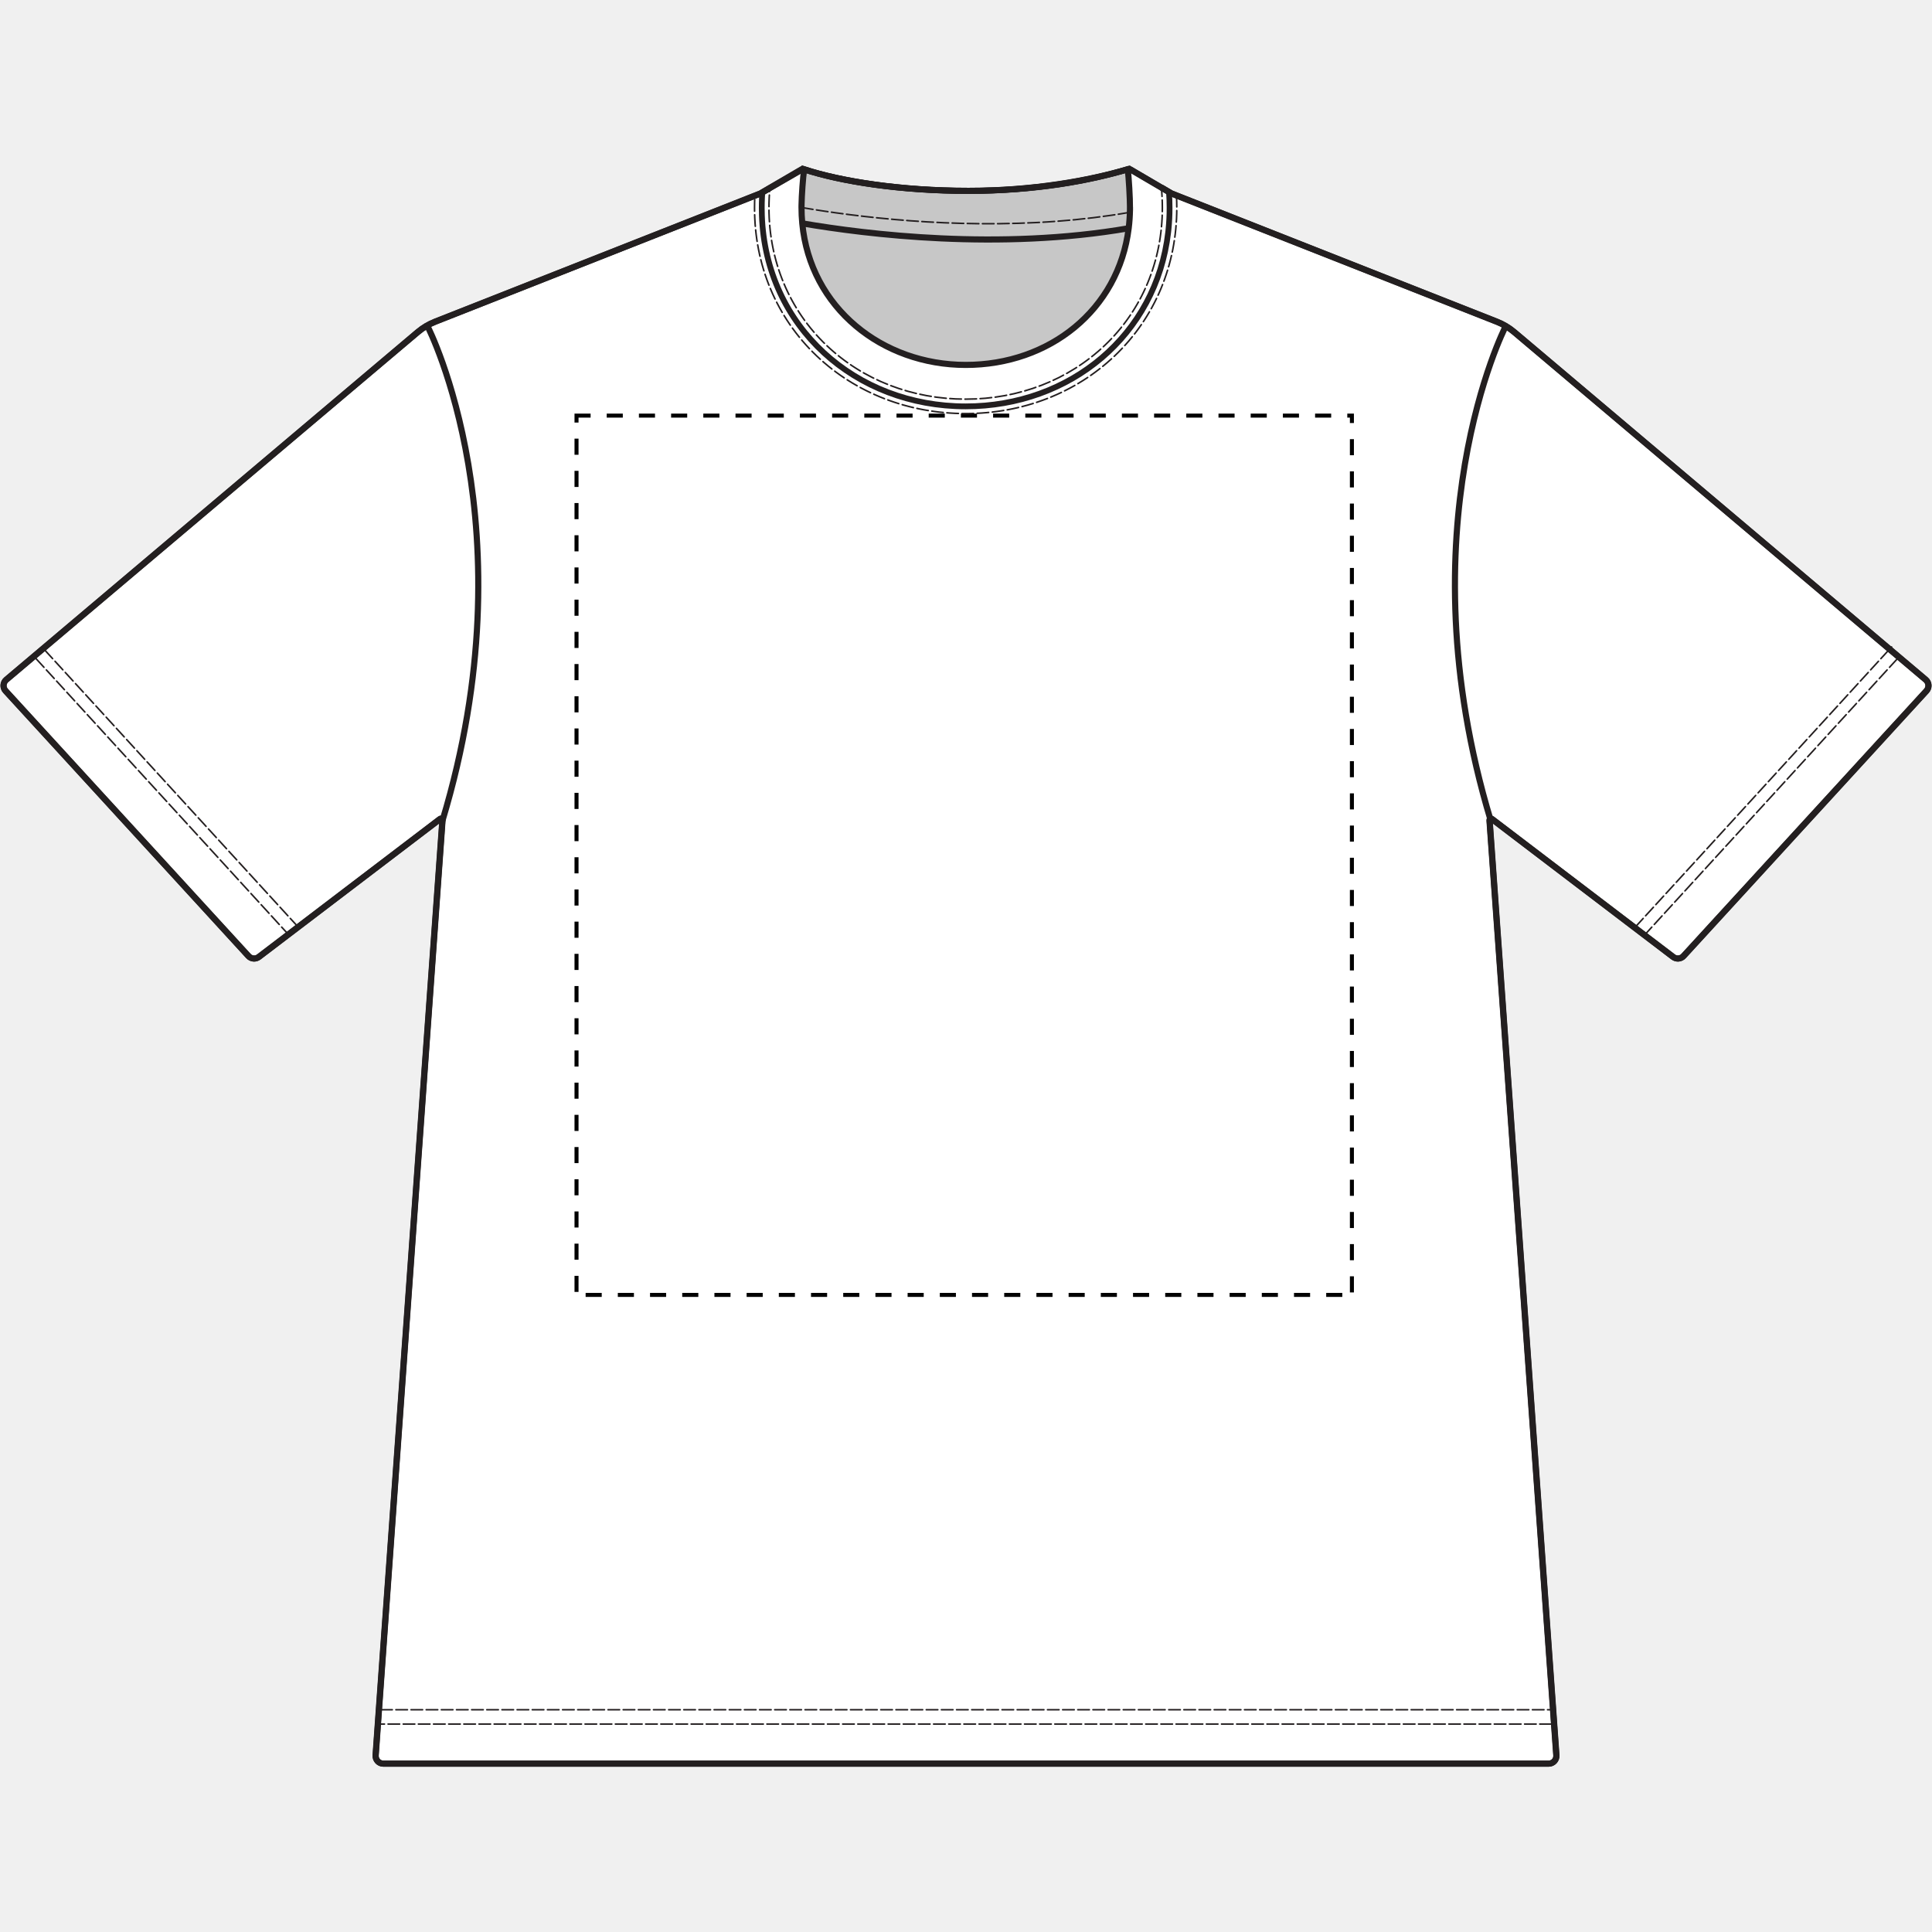
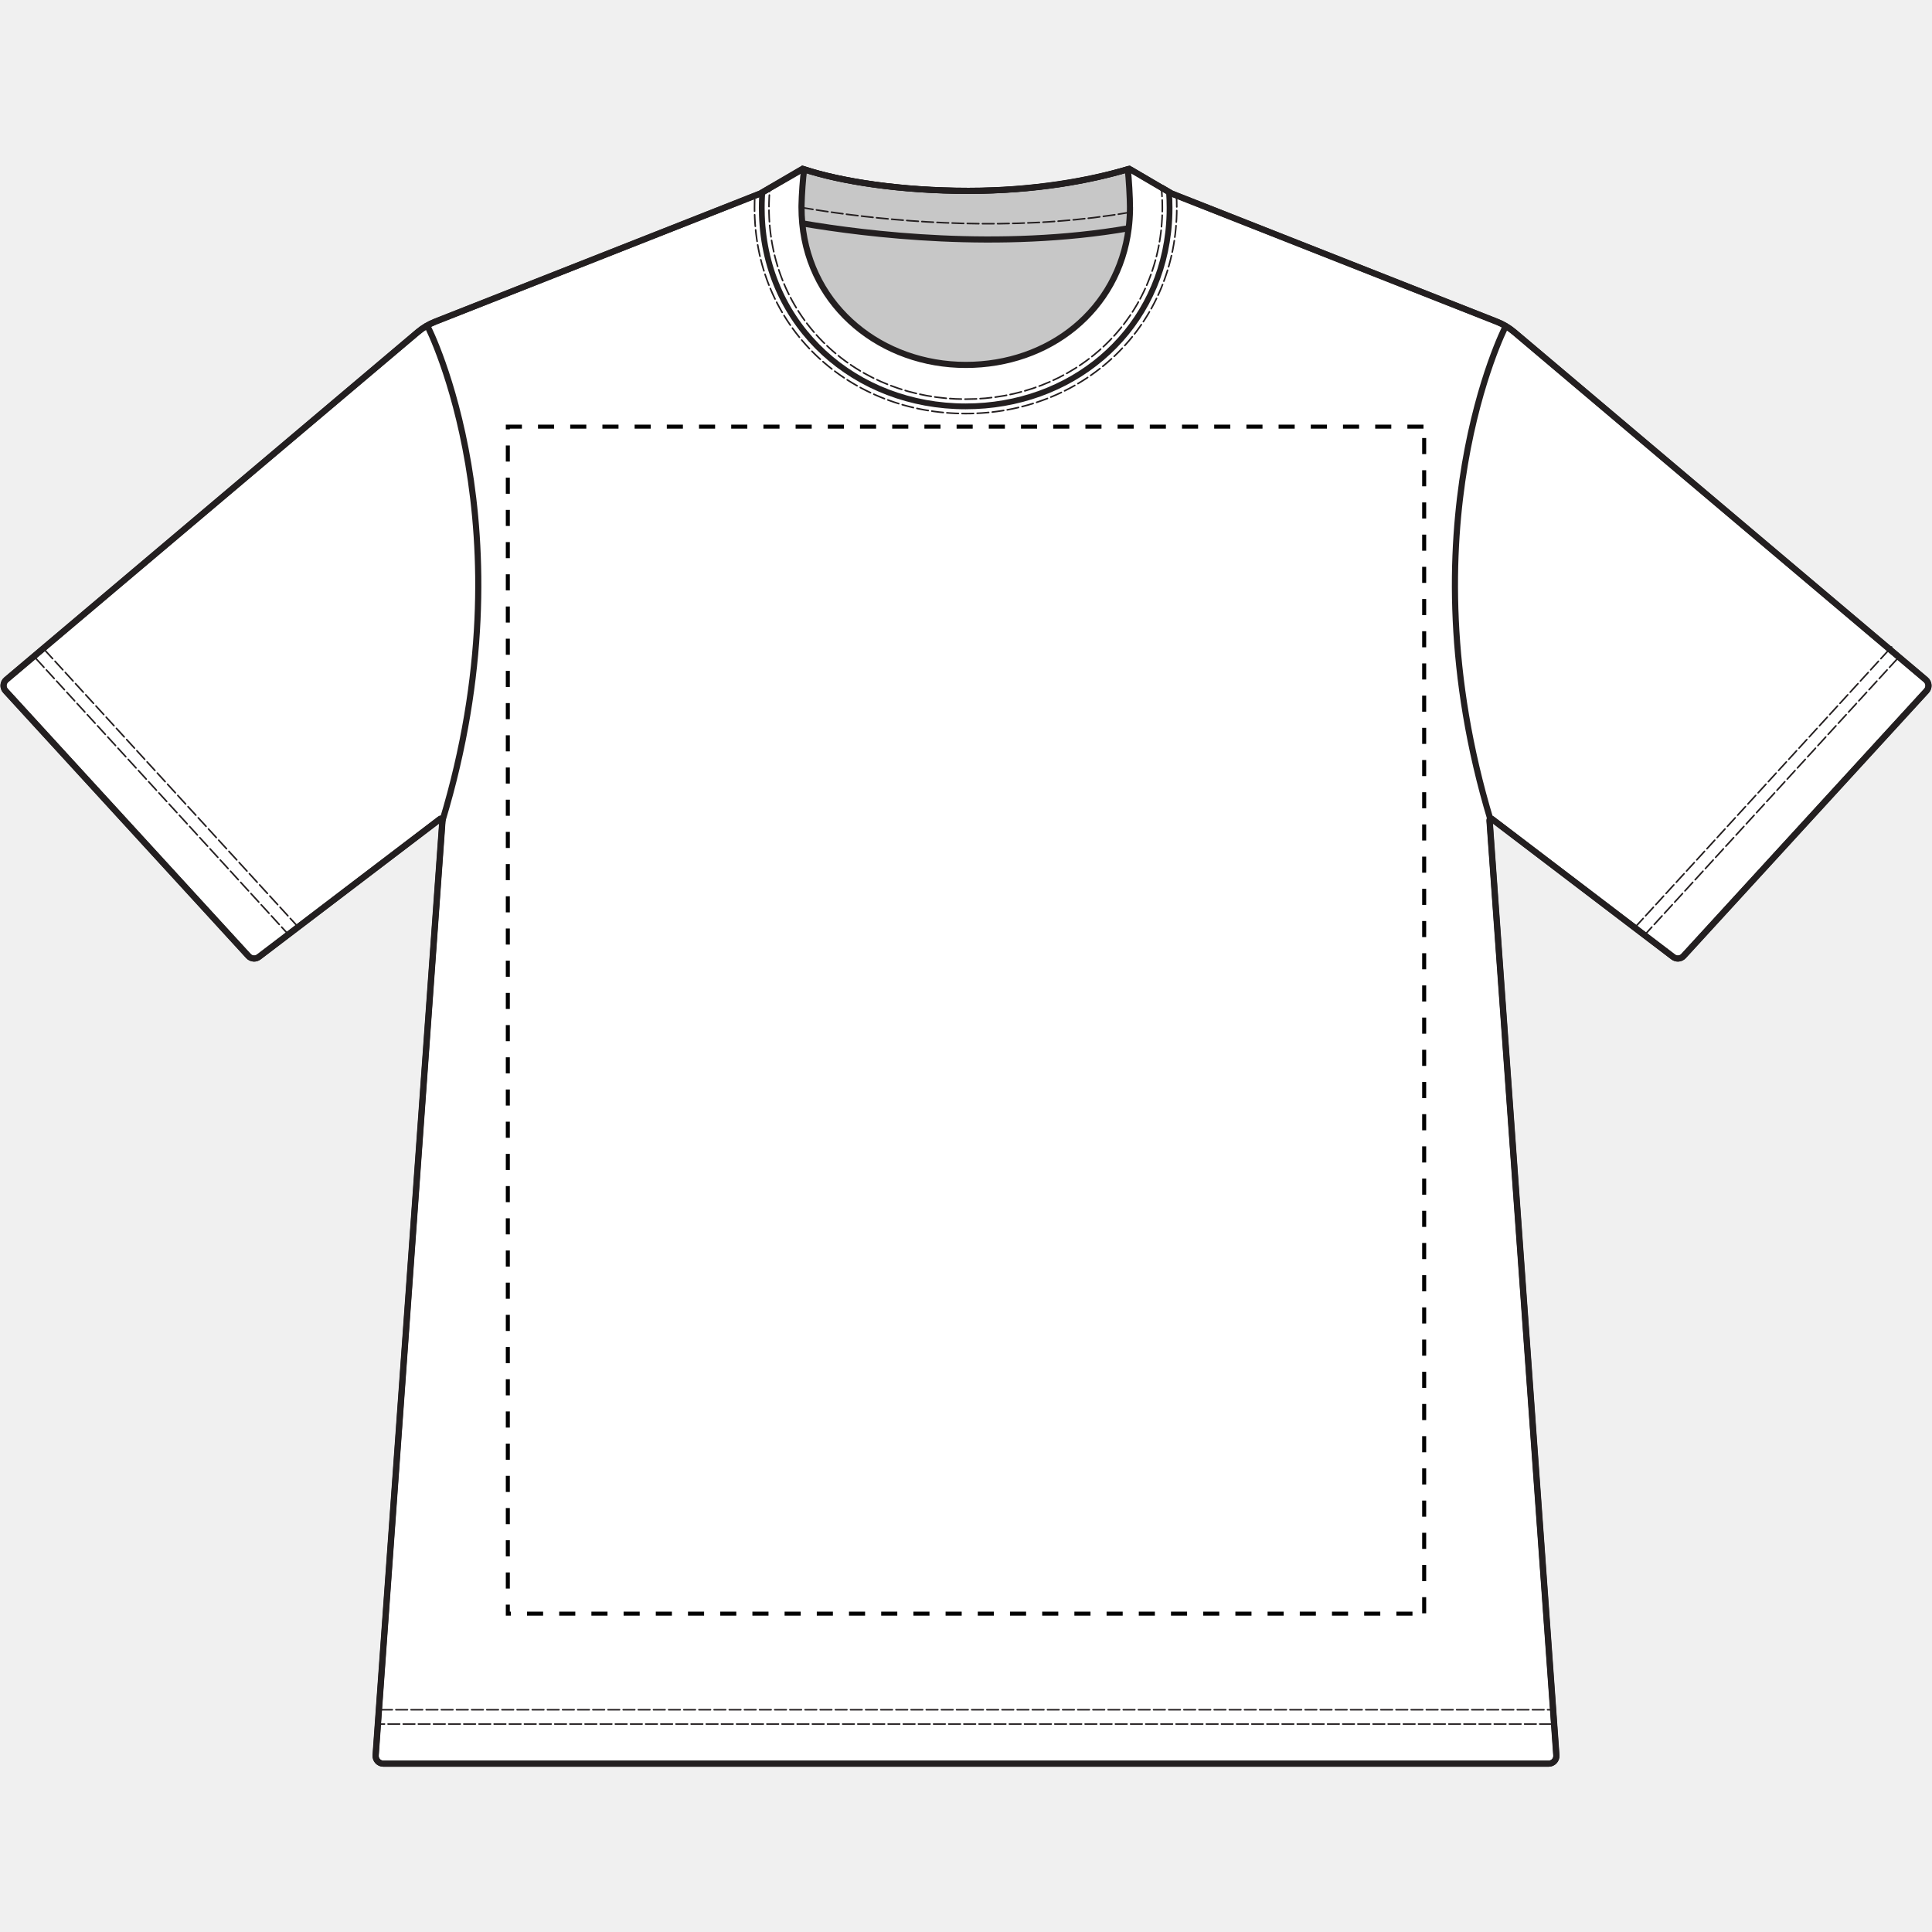
<svg xmlns="http://www.w3.org/2000/svg" xmlns:ns1="http://printify.com/adjuster" xmlns:xlink="http://www.w3.org/1999/xlink" id="front" width="100%" height="100%" viewBox="0 0 3568.58 3568.58" ns1:width="944.19" ns1:height="944.19">
  <defs>
    <image x="0" y="0" width="3568.58" height="3568.58" id="fabric-image" />
    <path d="M3556.82,1255.51l-49.65-41.95-17.28-14.6-693.12-585.56c-4.89-4.13-10.12-7.85-15.62-11.1-5.24-3.12-10.74-5.8-16.44-8.05l-592.08-233.37-9.08-3.59-2.49-1.45-2.19-1.28-14.08-8.26-56.98-33.41c-1.59-.94-3.55-1-5.21-.18h0c-69.01,20.53-174.72,39.8-293.98,39.8-125.61,0-235.23-17.36-303.66-39.78h0c-1.24-.82-2.84-.87-4.12-.12l-59.14,34.67-14.05,8.24-1.47.87-1.53.91-10.73,4.23-590.43,232.73c-11.65,4.6-22.47,11.06-32.05,19.16L79.69,1197.83l-17.28,14.6-51,43.08c-6.21,5.24-6.81,14.6-1.32,20.58l448.58,489.76c5,5.47,13.33,6.2,19.21,1.72l54.49-41.48,18.04-13.73,262.16-199.58c1.92-1.47,4.68.03,4.51,2.44l-117.37,1642.6-6.04,84.51c-.6,8.28,5.96,15.32,14.26,15.32h2152.37c8.29,0,14.85-7.04,14.26-15.32l-6.04-84.54-117.38-1642.58c-.08-1.07.41-1.95,1.16-2.48.93-.68,2.28-.79,3.36.04l263.65,200.72,17.93,13.65,53.09,40.42c5.89,4.48,14.21,3.75,19.21-1.72l448.59-489.76c5.48-5.99,4.88-15.34-1.32-20.58Z" id="fabric-0" />
    <clipPath id="fabric-0-clip">
      <use href="#fabric-0" />
    </clipPath>
-     <rect id="_front-path" width="1439.64" height="1631.59" fill="none" stroke-linejoin="round" transform="" />
+     <rect id="_front-path" width="1700" height="2200" fill="none" stroke-linejoin="round" transform="" />
    <clipPath>
      <use stroke-width="3.934mm" xlink:href="#_front-path" />
    </clipPath>
  </defs>
  <g id="color_first" fill-rule="nonzero" fill="#fff">
    <use href="#fabric-0" />
    <use clip-path="url(#fabric-0-clip)" href="#fabric-image" />
-     <g clip-path="url(#_front-clippath)" transform="translate(1061.17 763.93)">
-       <svg id="placeholder_front" width="1439.64" height="1631.59" preserveAspectRatio="xMidYMid slice" viewBox="0 0 1439.64 1631.59">
+     <g clip-path="url(#_front-clippath)" transform="translate(934.29 784.29)">
+       <svg id="placeholder_front" width="1700" height="2200" preserveAspectRatio="xMidYMid slice" viewBox="0 0 1700 2200">
        <use stroke-width="3.934mm" xlink:href="#_front-path" stroke="#ffffff" />
        <use stroke-width="3.934mm" xlink:href="#_front-path" stroke="#000000" stroke-dasharray="7.868mm, 7.868mm" />
      </svg>
    </g>
  </g>
  <g id="outlines">
    <g id="shadows">
      <path d="M2087.17,382.69c0,1.73-.01,3.48-.04,5.2-.19,11.49-.97,22.73-2.35,33.71-18.8,150.92-146.38,252.43-300.96,252.43s-287.23-105.57-301.96-261.45c-.93-9.77-1.4-19.73-1.4-29.89,0-1.13.01-2.36.03-3.67.31-17.89,2.6-51.55,4.85-66.29,68.42,22.42,178.05,39.78,303.66,39.78s224.97-19.28,293.98-39.8c2.11,14.77,4.2,54.61,4.2,69.98Z" fill="#211f1f" opacity=".25" stroke-width="0" />
    </g>
    <g id="outlines_colored">
      <path d="M2087.17,382.69c0,1.73-.01,3.48-.04,5.2-.19,11.49-.97,22.73-2.35,33.71-18.8,150.92-146.38,252.43-300.96,252.43s-287.23-105.57-301.96-261.45c-.93-9.77-1.4-19.73-1.4-29.89,0-1.13.01-2.36.03-3.67.31-17.89,2.6-51.55,4.85-66.29,68.42,22.42,178.05,39.78,303.66,39.78s224.97-19.28,293.98-39.8c2.11,14.77,4.2,54.61,4.2,69.98Z" fill="none" stroke="#231f20" stroke-miterlimit="10" stroke-width="11.33" />
      <path d="M2172.99,360.88c.43,7.66.64,15.37.64,23.1,0,105.79-40.64,202.78-114.45,273.09-72.32,68.92-170.17,106.85-275.52,106.85s-203.2-37.94-275.52-106.85c-73.81-70.32-114.45-167.3-114.45-273.09,0-7.52.2-15.01.6-22.46l10.73-4.23,1.53-.91,1.47-.87,14.05-8.24" fill="none" stroke="#241f20" stroke-dasharray="0 0 21.33 6.66" stroke-linecap="round" stroke-linejoin="round" stroke-width="2.9" />
      <path d="M1485.33,312.73h0c68.42,22.42,178.05,39.78,303.66,39.78s224.97-19.28,293.98-39.8h0c1.66-.82,3.61-.76,5.21.18l56.98,33.41,14.08,8.26" fill="none" stroke="#241f20" stroke-dasharray="0 0 28.43 8.88" stroke-linecap="round" stroke-linejoin="round" stroke-width="3.87" />
      <path d="M1485.33,312.73c68.42,22.42,178.05,39.78,303.66,39.78s224.97-19.28,293.98-39.8h0c1.66-.82,3.61-.76,5.21.18l56.98,33.41,14.08,8.26c.71,9.7,1.07,19.52,1.07,29.42,0,13.36-.65,26.47-1.95,39.34-.09.93-.19,1.88-.29,2.81-.12,1.09-.25,2.19-.37,3.28-22.02,189.61-181.07,321.19-374.03,321.19-203.43,0-369.19-146.26-376.39-352.57-.17-4.65-.25-9.34-.25-14.05,0-6.45.16-12.86.47-19.24.13-3.08.32-6.16.53-9.22l14.05-8.24" fill="none" stroke="#231f20" stroke-miterlimit="10" stroke-width="10.66" />
      <path d="M1485.33,312.73c68.42,22.42,178.05,39.78,303.66,39.78s224.97-19.28,293.98-39.8h0c1.66-.82,3.61-.76,5.21.18l56.98,33.41c1.2,12.44,1.81,25.02,1.81,37.68,0,98.43-37.71,188.55-106.19,253.79-67.33,64.17-158.65,99.5-257.12,99.5s-189.79-35.32-257.12-99.5c-68.48-65.24-106.19-155.36-106.19-253.79,0-12.33.57-24.58,1.72-36.7" fill="none" stroke="#241f20" stroke-dasharray="0 0 21.33 6.66" stroke-linecap="round" stroke-linejoin="round" stroke-width="2.9" />
      <path d="M2145.16,346.3l14.08,8.26,2.19,1.28,2.49,1.45,9.08,3.59,592.08,233.37c11.66,4.6,22.49,11.06,32.06,19.16l760.05,642.11c6.2,5.24,6.8,14.6,1.32,20.58l-448.59,489.76c-5,5.47-13.32,6.2-19.21,1.72l-334.68-254.79c-1.93-1.47-4.69.03-4.52,2.44l123.42,1727.11c.59,8.28-5.97,15.32-14.26,15.32H708.29c-8.3,0-14.86-7.04-14.26-15.32l123.41-1727.11c.17-2.41-2.59-3.91-4.51-2.44l-334.69,254.79c-5.88,4.48-14.21,3.75-19.21-1.72L10.45,1276.09c-5.49-5.99-4.89-15.34,1.32-20.58l760.05-642.11c9.57-8.09,20.39-14.56,32.05-19.16l590.43-232.73,10.73-4.23,1.53-.91,1.47-.87,14.05-8.24,60.92-35.05" fill="none" stroke="#231f20" stroke-miterlimit="10" stroke-width="11.33" />
      <path d="M1481.86,412.57c119.6,20.45,363.79,50.48,602.93,9.02" fill="none" stroke="#231f20" stroke-miterlimit="10" stroke-width="11.33" />
      <path d="M1480.48,383.25c97.25,16.7,278.53,40.04,472.46,25.4,44.35-3.35,89.36-8.68,134.19-16.54" fill="none" stroke="#241f20" stroke-dasharray="0 0 21.33 6.66" stroke-linecap="round" stroke-linejoin="round" stroke-width="2.9" />
      <line x1="534.64" y1="1728.16" x2="61.42" y2="1210.96" fill="none" stroke="#241f20" stroke-dasharray="0 0 21.33 6.66" stroke-linecap="round" stroke-linejoin="round" stroke-width="2.9" />
      <line x1="550.64" y1="1712.17" x2="77.42" y2="1194.96" fill="none" stroke="#241f20" stroke-dasharray="0 0 21.33 6.66" stroke-linecap="round" stroke-linejoin="round" stroke-width="2.9" />
      <line x1="3036.68" y1="1728.16" x2="3509.89" y2="1210.96" fill="none" stroke="#241f20" stroke-dasharray="0 0 21.33 6.66" stroke-linecap="round" stroke-linejoin="round" stroke-width="2.9" />
      <line x1="3020.68" y1="1712.17" x2="3493.9" y2="1194.96" fill="none" stroke="#241f20" stroke-dasharray="0 0 21.33 6.66" stroke-linecap="round" stroke-linejoin="round" stroke-width="2.9" />
      <path d="M3556.82,1255.51l-49.65-41.95-17.28-14.6-693.12-585.56c-4.89-4.13-10.12-7.85-15.62-11.1-5.24-3.12-10.74-5.8-16.44-8.05l-592.08-233.37-9.08-3.59-2.49-1.45-2.19-1.28-14.08-8.26-56.98-33.41c-1.59-.94-3.55-1-5.21-.18h0c-69.01,20.53-174.72,39.8-293.98,39.8-125.61,0-235.23-17.36-303.66-39.78h0c-1.24-.82-2.84-.87-4.12-.12l-59.14,34.67-14.05,8.24-1.47.87-1.53.91-10.73,4.23-590.43,232.73c-11.65,4.6-22.47,11.06-32.05,19.16L79.69,1197.83l-17.28,14.6-51,43.08c-6.21,5.24-6.81,14.6-1.32,20.58l448.58,489.76c5,5.47,13.33,6.2,19.21,1.72l54.49-41.48,18.04-13.73,262.16-199.58c1.92-1.47,4.68.03,4.51,2.44l-117.37,1642.6-6.04,84.51c-.6,8.28,5.96,15.32,14.26,15.32h2152.37c8.29,0,14.85-7.04,14.26-15.32l-6.04-84.54-117.38-1642.58c-.08-1.07.41-1.95,1.16-2.48.93-.68,2.28-.79,3.36.04l263.65,200.72,17.93,13.65,53.09,40.42c5.89,4.48,14.21,3.75,19.21-1.72l448.59-489.76c5.48-5.99,4.88-15.34-1.32-20.58Z" fill="none" stroke="#231f20" stroke-miterlimit="10" stroke-width="11.33" />
      <path d="M790.57,604.45s189.69,371.24,26.86,910.77" fill="none" stroke="#231f20" stroke-miterlimit="10" stroke-width="11.33" />
      <path d="M2780.27,604.45s-189.69,371.24-26.86,910.77" fill="none" stroke="#231f20" stroke-miterlimit="10" stroke-width="11.33" />
      <line x1="703.26" y1="3158.05" x2="2865.39" y2="3158.05" fill="none" stroke="#241f20" stroke-dasharray="0 0 21.33 6.66" stroke-linecap="round" stroke-linejoin="round" stroke-width="2.9" />
      <line x1="2865.39" y1="3184.5" x2="703.26" y2="3184.5" fill="none" stroke="#241f20" stroke-dasharray="0 0 21.33 6.66" stroke-linecap="round" stroke-linejoin="round" stroke-width="2.9" />
    </g>
  </g>
</svg>
